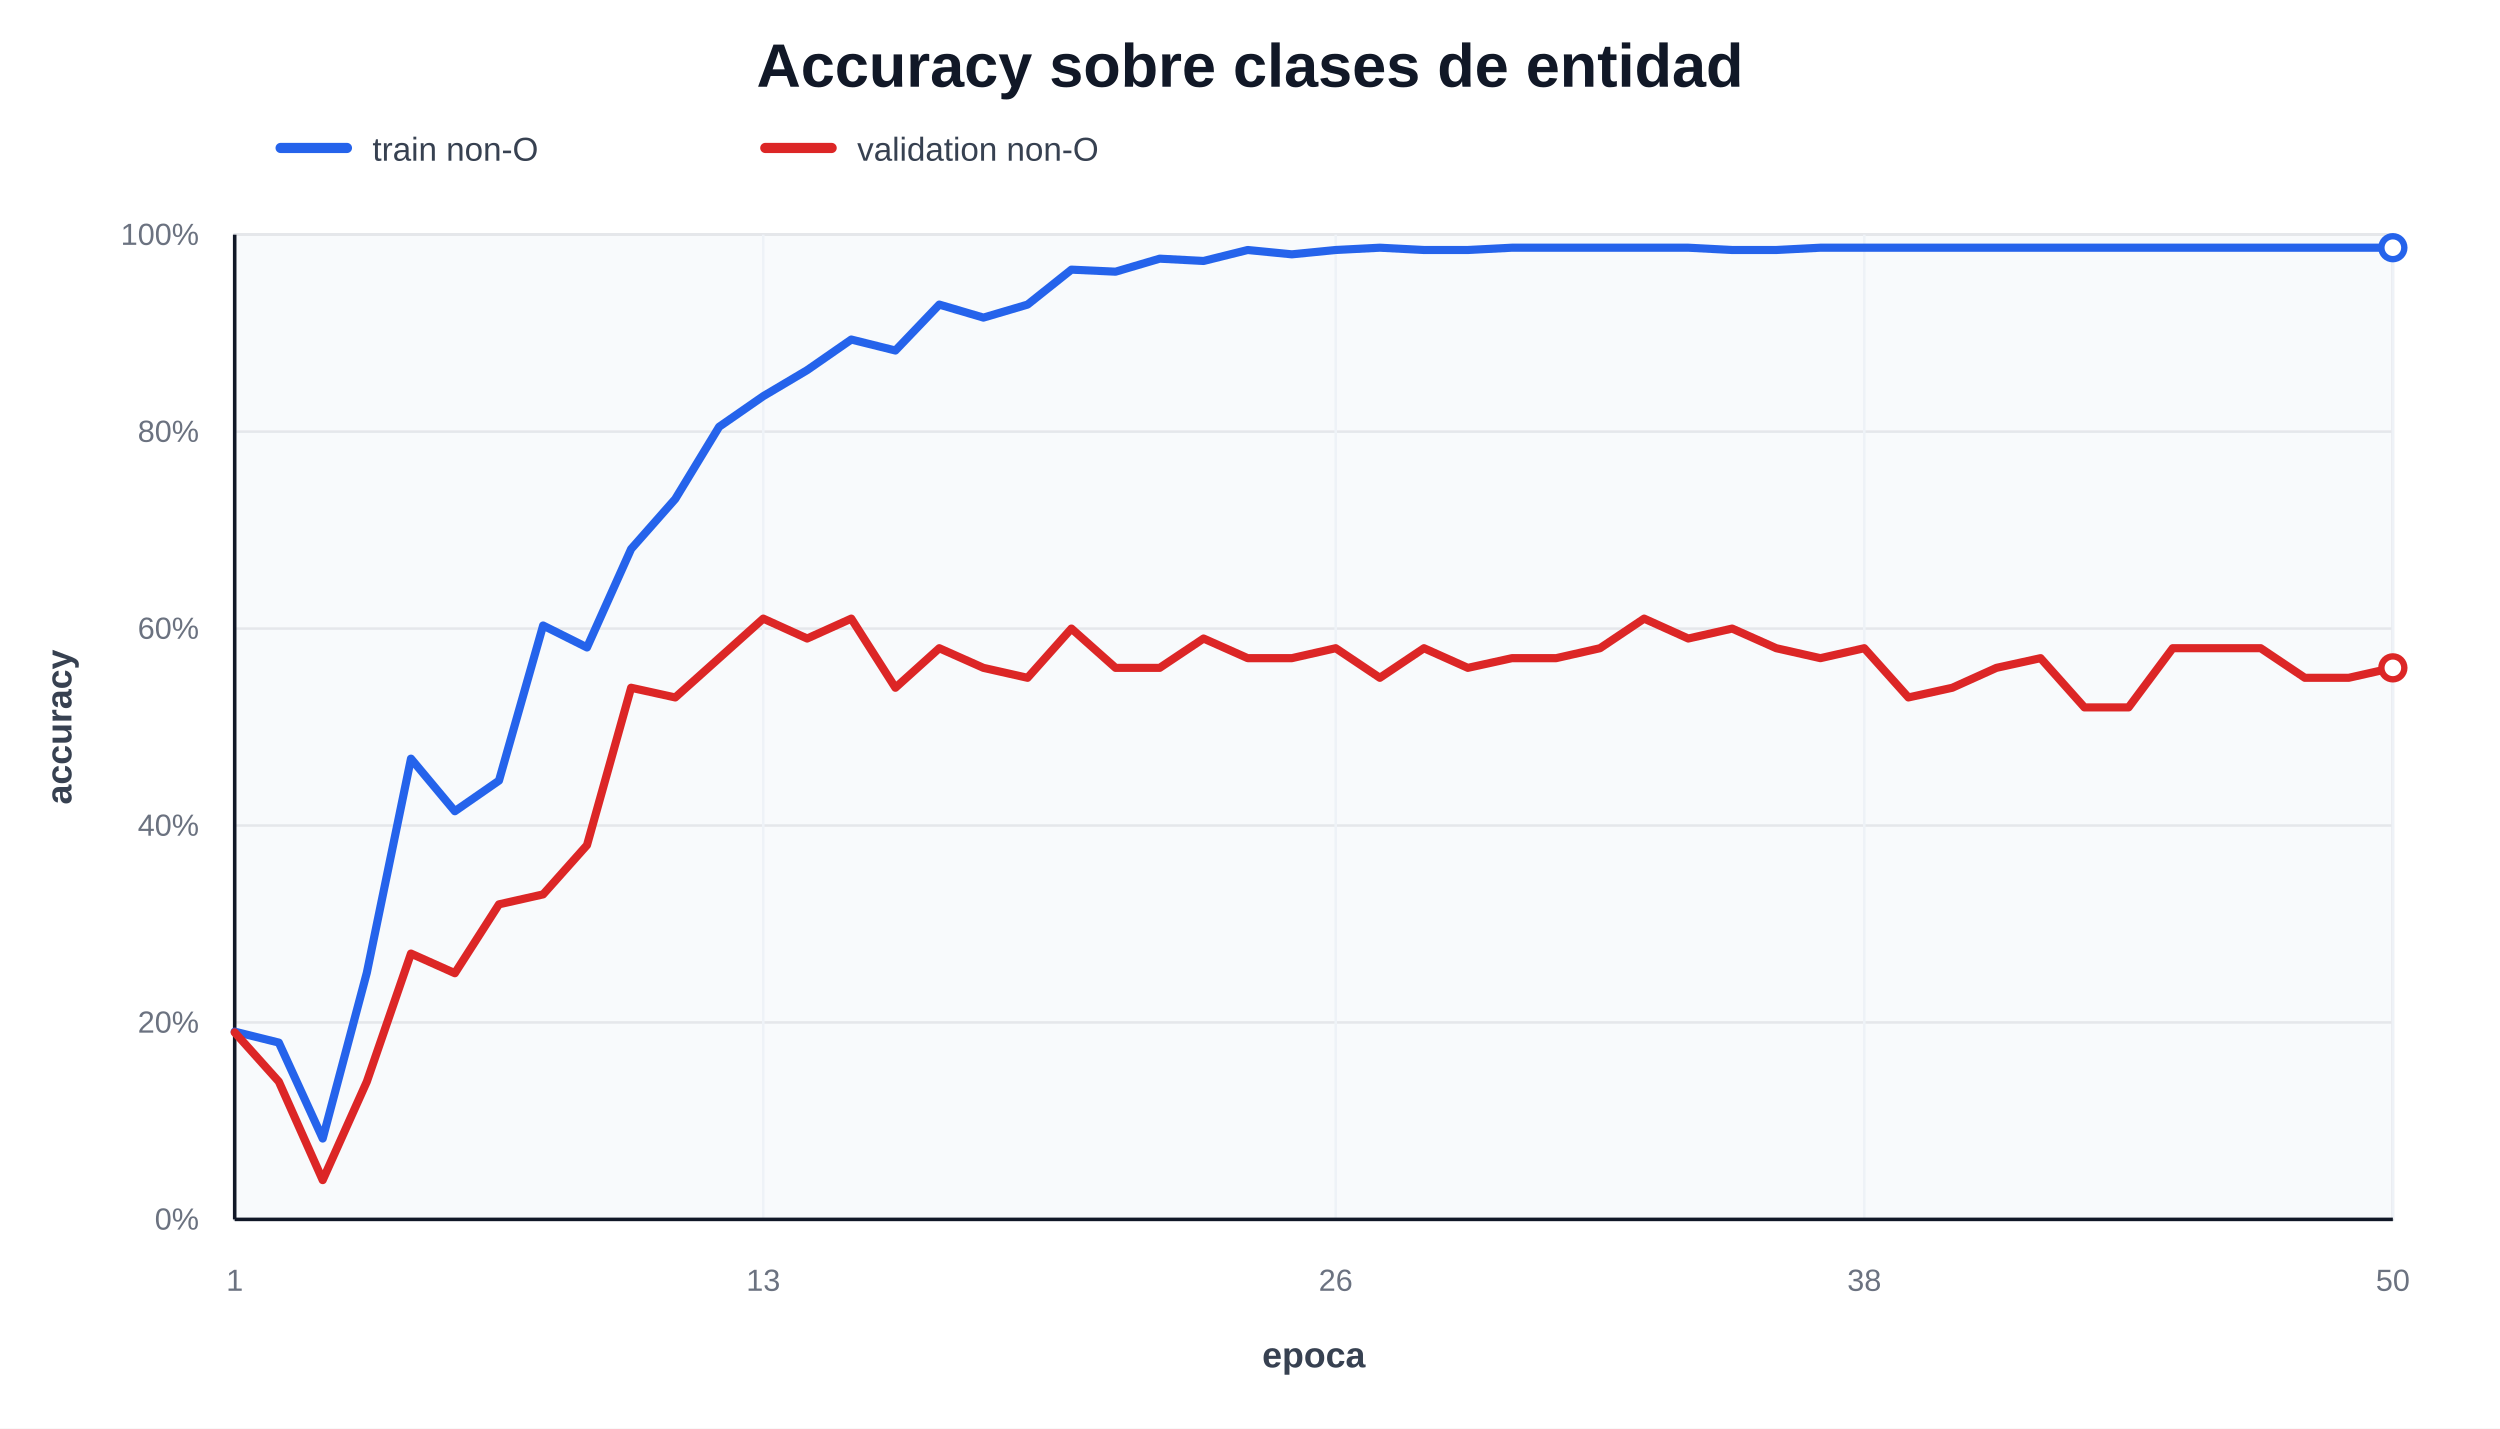
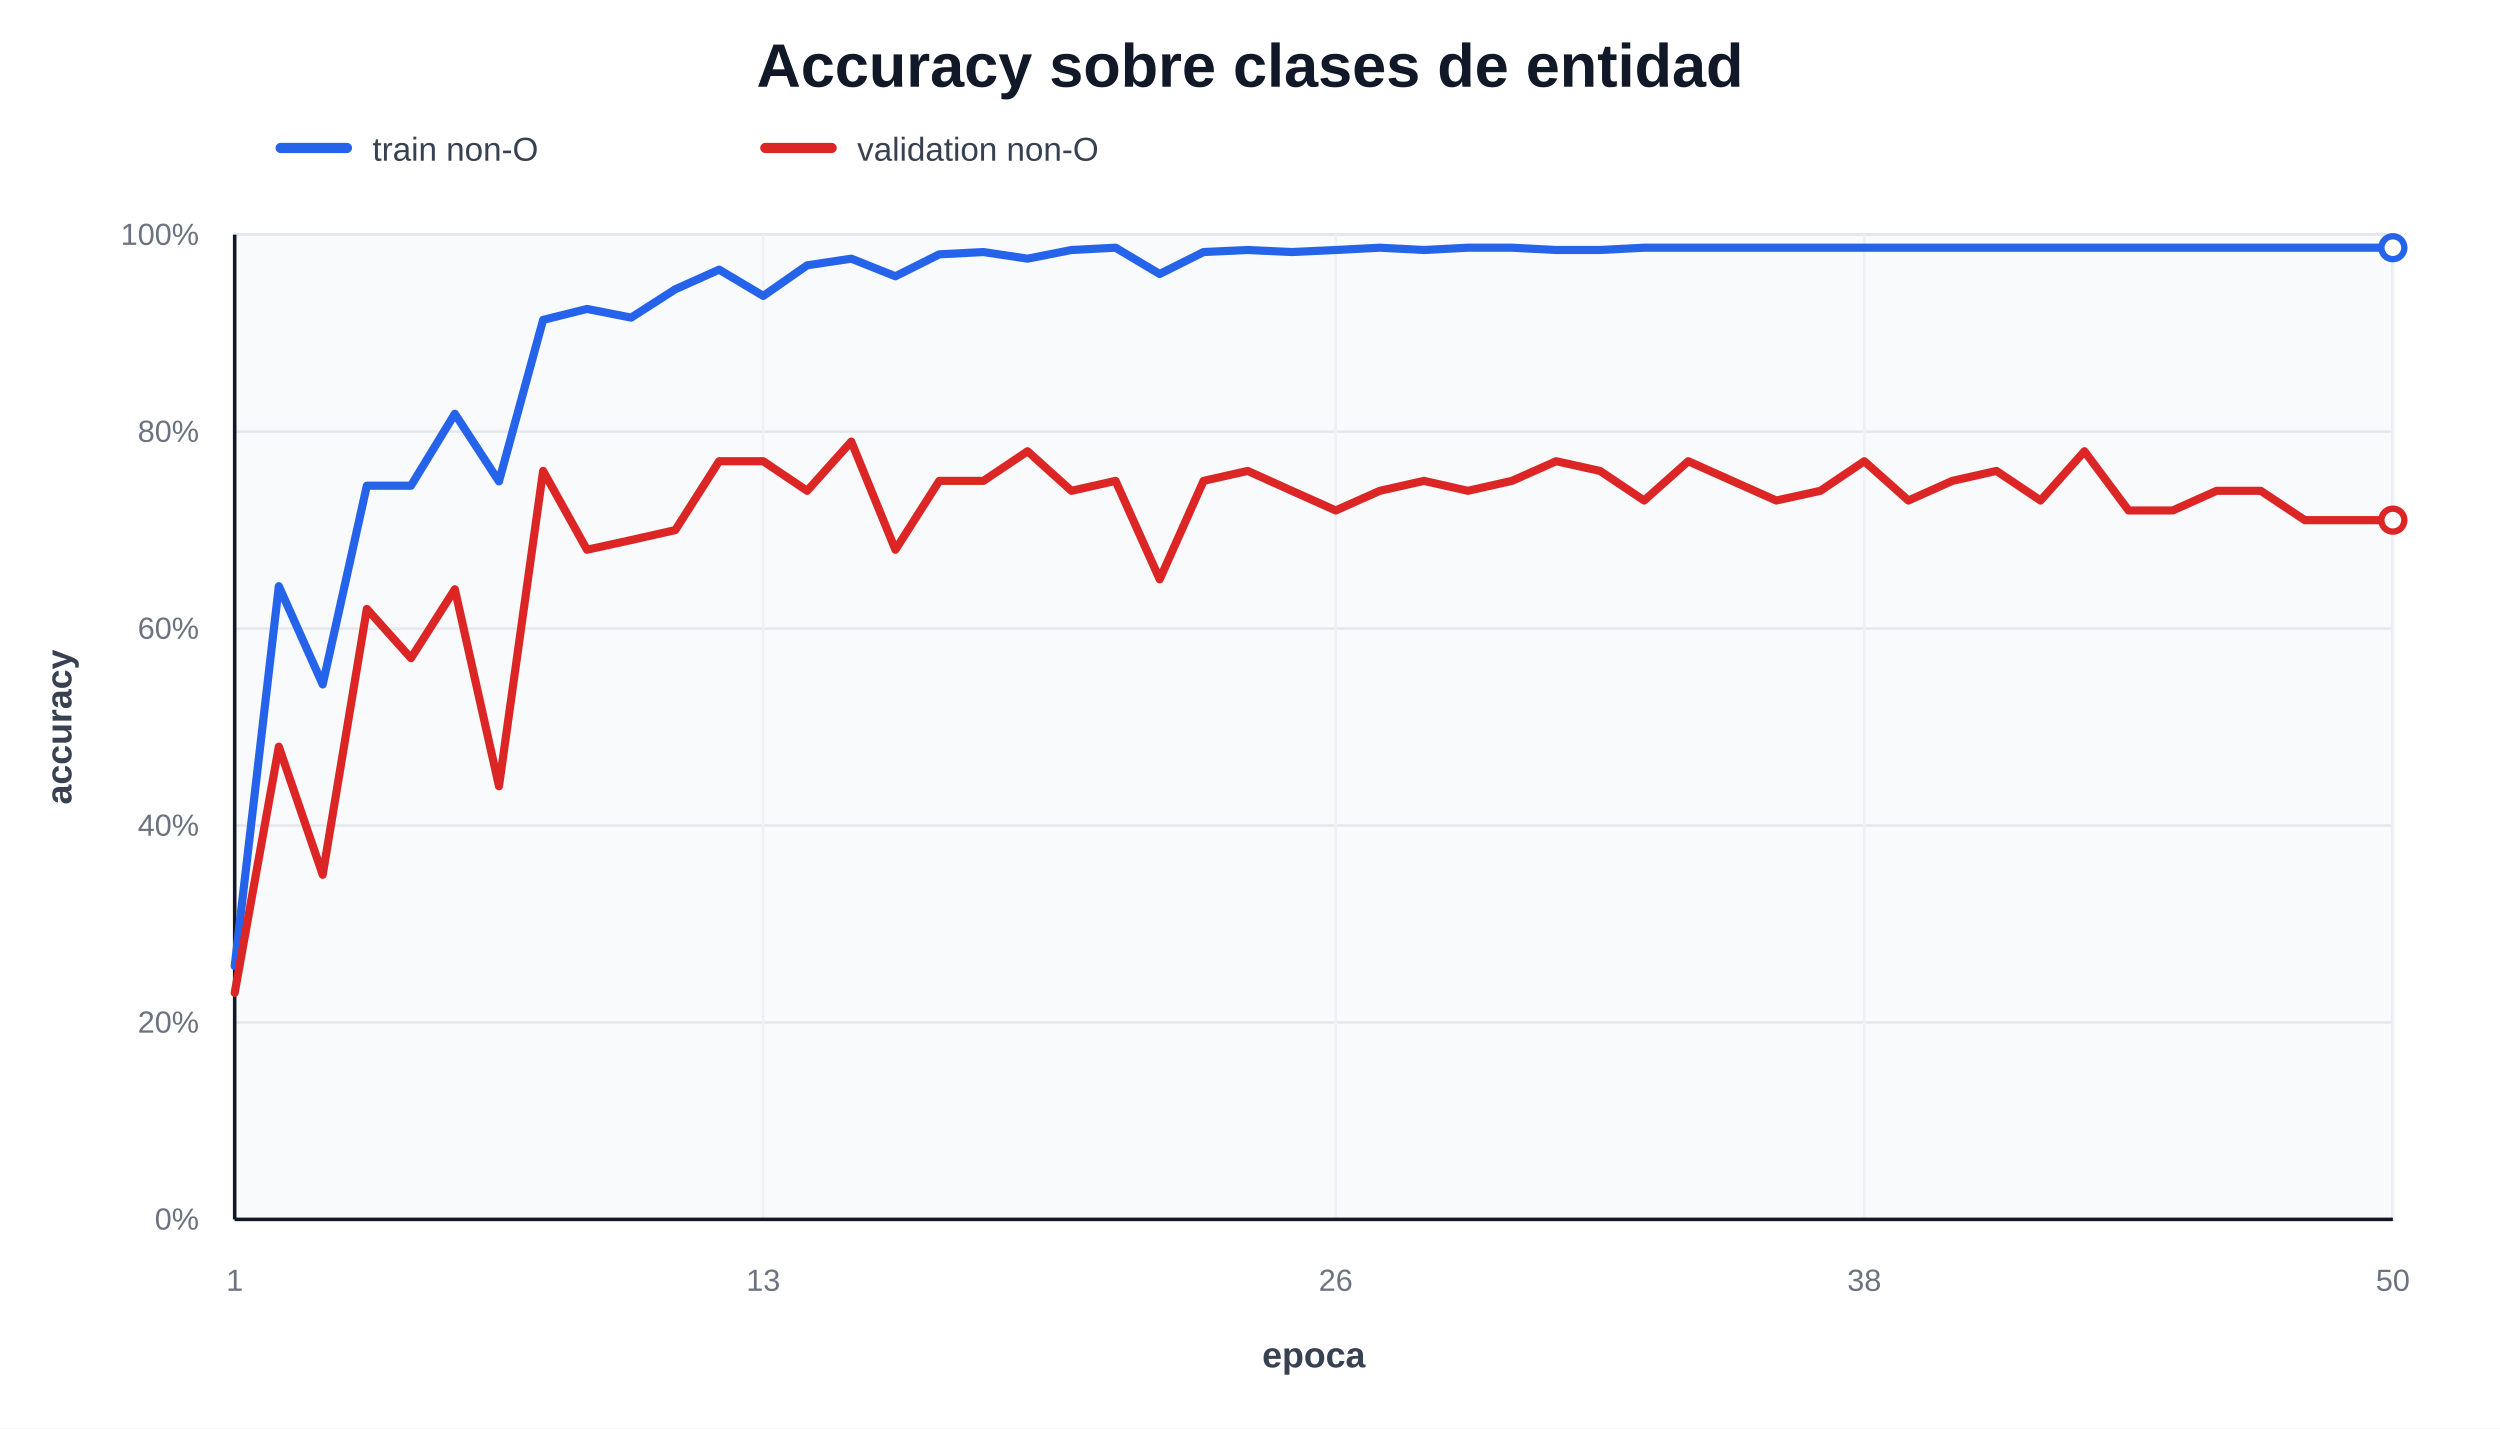
<svg xmlns="http://www.w3.org/2000/svg" width="980" height="560" viewBox="0 0 980 560">
  <style>
  .title { font: 700 24px Arial, sans-serif; fill: #111827; }
  .label { font: 600 14px Arial, sans-serif; fill: #374151; }
  .tick { font: 12px Arial, sans-serif; fill: #6b7280; }
  .legend { font: 13px Arial, sans-serif; fill: #374151; }
  .grid { stroke: #e5e7eb; stroke-width: 1; }
  .grid.soft { stroke: #eef2f7; }
  .axis { stroke: #111827; stroke-width: 1.4; }
</style>
  <rect width="100%" height="100%" fill="#ffffff" />
  <text x="490.0" y="34" text-anchor="middle" class="title">Accuracy sobre clases de entidad</text>
  <rect x="92" y="92" width="846" height="386" fill="#f8fafc" stroke="#d1d5db" />
  <line x1="92" y1="478.0" x2="938" y2="478.0" class="grid" />
  <text x="78" y="482.0" text-anchor="end" class="tick">0%</text>
  <line x1="92" y1="400.8" x2="938" y2="400.8" class="grid" />
  <text x="78" y="404.8" text-anchor="end" class="tick">20%</text>
  <line x1="92" y1="323.6" x2="938" y2="323.6" class="grid" />
  <text x="78" y="327.6" text-anchor="end" class="tick">40%</text>
  <line x1="92" y1="246.4" x2="938" y2="246.4" class="grid" />
  <text x="78" y="250.4" text-anchor="end" class="tick">60%</text>
  <line x1="92" y1="169.2" x2="938" y2="169.2" class="grid" />
  <text x="78" y="173.2" text-anchor="end" class="tick">80%</text>
  <line x1="92" y1="92.0" x2="938" y2="92.0" class="grid" />
  <text x="78" y="96.0" text-anchor="end" class="tick">100%</text>
  <line x1="92.0" y1="92" x2="92.0" y2="478" class="grid soft" />
  <text x="92.0" y="506" text-anchor="middle" class="tick">1</text>
  <line x1="299.2" y1="92" x2="299.2" y2="478" class="grid soft" />
  <text x="299.2" y="506" text-anchor="middle" class="tick">13</text>
  <line x1="523.6" y1="92" x2="523.6" y2="478" class="grid soft" />
  <text x="523.6" y="506" text-anchor="middle" class="tick">26</text>
  <line x1="730.8" y1="92" x2="730.8" y2="478" class="grid soft" />
  <text x="730.8" y="506" text-anchor="middle" class="tick">38</text>
  <line x1="938.0" y1="92" x2="938.0" y2="478" class="grid soft" />
  <text x="938.0" y="506" text-anchor="middle" class="tick">50</text>
  <line x1="92" y1="92" x2="92" y2="478" class="axis" />
  <line x1="92" y1="478" x2="938" y2="478" class="axis" />
-   <polyline points="92.0,404.4 109.3,408.7 126.5,446.3 143.8,381.3 161.1,297.4 178.3,318.0 195.6,306.0 212.9,245.2 230.1,253.8 247.4,215.2 264.7,195.6 281.9,167.3 299.2,155.3 316.4,145.1 333.7,133.1 351.0,137.4 368.2,119.4 385.5,124.5 402.8,119.4 420.0,105.7 437.3,106.5 454.6,101.4 471.8,102.3 489.1,98.0 506.4,99.7 523.6,98.0 540.9,97.1 558.2,98.0 575.4,98.0 592.7,97.1 610.0,97.1 627.2,97.1 644.5,97.1 661.8,97.1 679.0,98.0 696.3,98.0 713.6,97.1 730.8,97.1 748.1,97.1 765.3,97.1 782.6,97.1 799.9,97.1 817.1,97.1 834.4,97.1 851.7,97.1 868.9,97.1 886.2,97.1 903.5,97.1 920.7,97.1 938.0,97.1" fill="none" stroke="#2563eb" stroke-width="3.2" stroke-linecap="round" stroke-linejoin="round" />
+   <polyline points="92.0,378.7 109.3,229.8 126.5,268.3 143.8,190.4 161.1,190.4 178.3,162.2 195.6,188.7 212.9,125.4 230.1,121.1 247.4,124.5 264.7,113.4 281.9,105.7 299.2,116.0 316.4,104.0 333.7,101.4 351.0,108.3 368.2,99.7 385.5,98.8 402.8,101.4 420.0,98.0 437.3,97.1 454.6,107.4 471.8,98.8 489.1,98.0 506.4,98.8 523.6,98.0 540.9,97.1 558.2,98.0 575.4,97.1 592.7,97.1 610.0,98.0 627.2,98.0 644.5,97.1 661.8,97.1 679.0,97.1 696.3,97.1 713.6,97.1 730.8,97.1 748.1,97.1 765.3,97.1 782.6,97.1 799.9,97.1 817.1,97.1 834.4,97.1 851.7,97.1 868.9,97.1 886.2,97.1 903.5,97.1 920.7,97.1 938.0,97.1" fill="none" stroke="#2563eb" stroke-width="3.2" stroke-linecap="round" stroke-linejoin="round" />
  <circle cx="938.0" cy="97.1" r="4.5" fill="white" stroke="#2563eb" stroke-width="2.5" />
-   <polyline points="92.0,404.7 109.3,424.0 126.5,462.6 143.8,424.0 161.1,373.8 178.3,381.5 195.6,354.5 212.9,350.6 230.1,331.3 247.4,269.6 264.7,273.4 281.9,258.0 299.2,242.5 316.4,250.3 333.7,242.5 351.0,269.6 368.2,254.1 385.5,261.8 402.8,265.7 420.0,246.4 437.3,261.8 454.6,261.8 471.8,250.3 489.1,258.0 506.4,258.0 523.6,254.1 540.9,265.7 558.2,254.1 575.4,261.8 592.7,258.0 610.0,258.0 627.2,254.1 644.5,242.5 661.8,250.3 679.0,246.4 696.3,254.1 713.6,258.0 730.8,254.1 748.1,273.4 765.3,269.6 782.6,261.8 799.9,258.0 817.1,277.3 834.4,277.3 851.7,254.1 868.9,254.1 886.2,254.1 903.5,265.7 920.7,265.7 938.0,261.8" fill="none" stroke="#dc2626" stroke-width="3.2" stroke-linecap="round" stroke-linejoin="round" />
-   <circle cx="938.0" cy="261.8" r="4.5" fill="white" stroke="#dc2626" stroke-width="2.5" />
+   <polyline points="92.0,389.2 109.3,292.7 126.5,342.9 143.8,238.7 161.1,258.0 178.3,231.0 195.6,308.2 212.9,184.6 230.1,215.5 247.4,211.7 264.7,207.8 281.9,180.8 299.2,180.8 316.4,192.4 333.7,173.1 351.0,215.5 368.2,188.5 385.5,188.5 402.8,176.9 420.0,192.4 437.3,188.5 454.6,227.1 471.8,188.5 489.1,184.6 506.4,192.4 523.6,200.1 540.9,192.4 558.2,188.5 575.4,192.4 592.7,188.5 610.0,180.8 627.2,184.6 644.5,196.2 661.8,180.8 679.0,188.5 696.3,196.2 713.6,192.4 730.8,180.8 748.1,196.2 765.3,188.5 782.6,184.6 799.9,196.2 817.1,176.9 834.4,200.1 851.7,200.1 868.9,192.4 886.2,192.4 903.5,203.9 920.7,203.9 938.0,203.9" fill="none" stroke="#dc2626" stroke-width="3.2" stroke-linecap="round" stroke-linejoin="round" />
+   <circle cx="938.0" cy="203.9" r="4.5" fill="white" stroke="#dc2626" stroke-width="2.5" />
  <line x1="110" y1="58" x2="136" y2="58" stroke="#2563eb" stroke-width="4" stroke-linecap="round" />
  <text x="146" y="63" class="legend">train non-O</text>
  <line x1="300" y1="58" x2="326" y2="58" stroke="#dc2626" stroke-width="4" stroke-linecap="round" />
  <text x="336" y="63" class="legend">validation non-O</text>
  <text x="515.0" y="536" text-anchor="middle" class="label">epoca</text>
  <text x="28" y="285.0" transform="rotate(-90 28 285.0)" text-anchor="middle" class="label">accuracy</text>
</svg>
